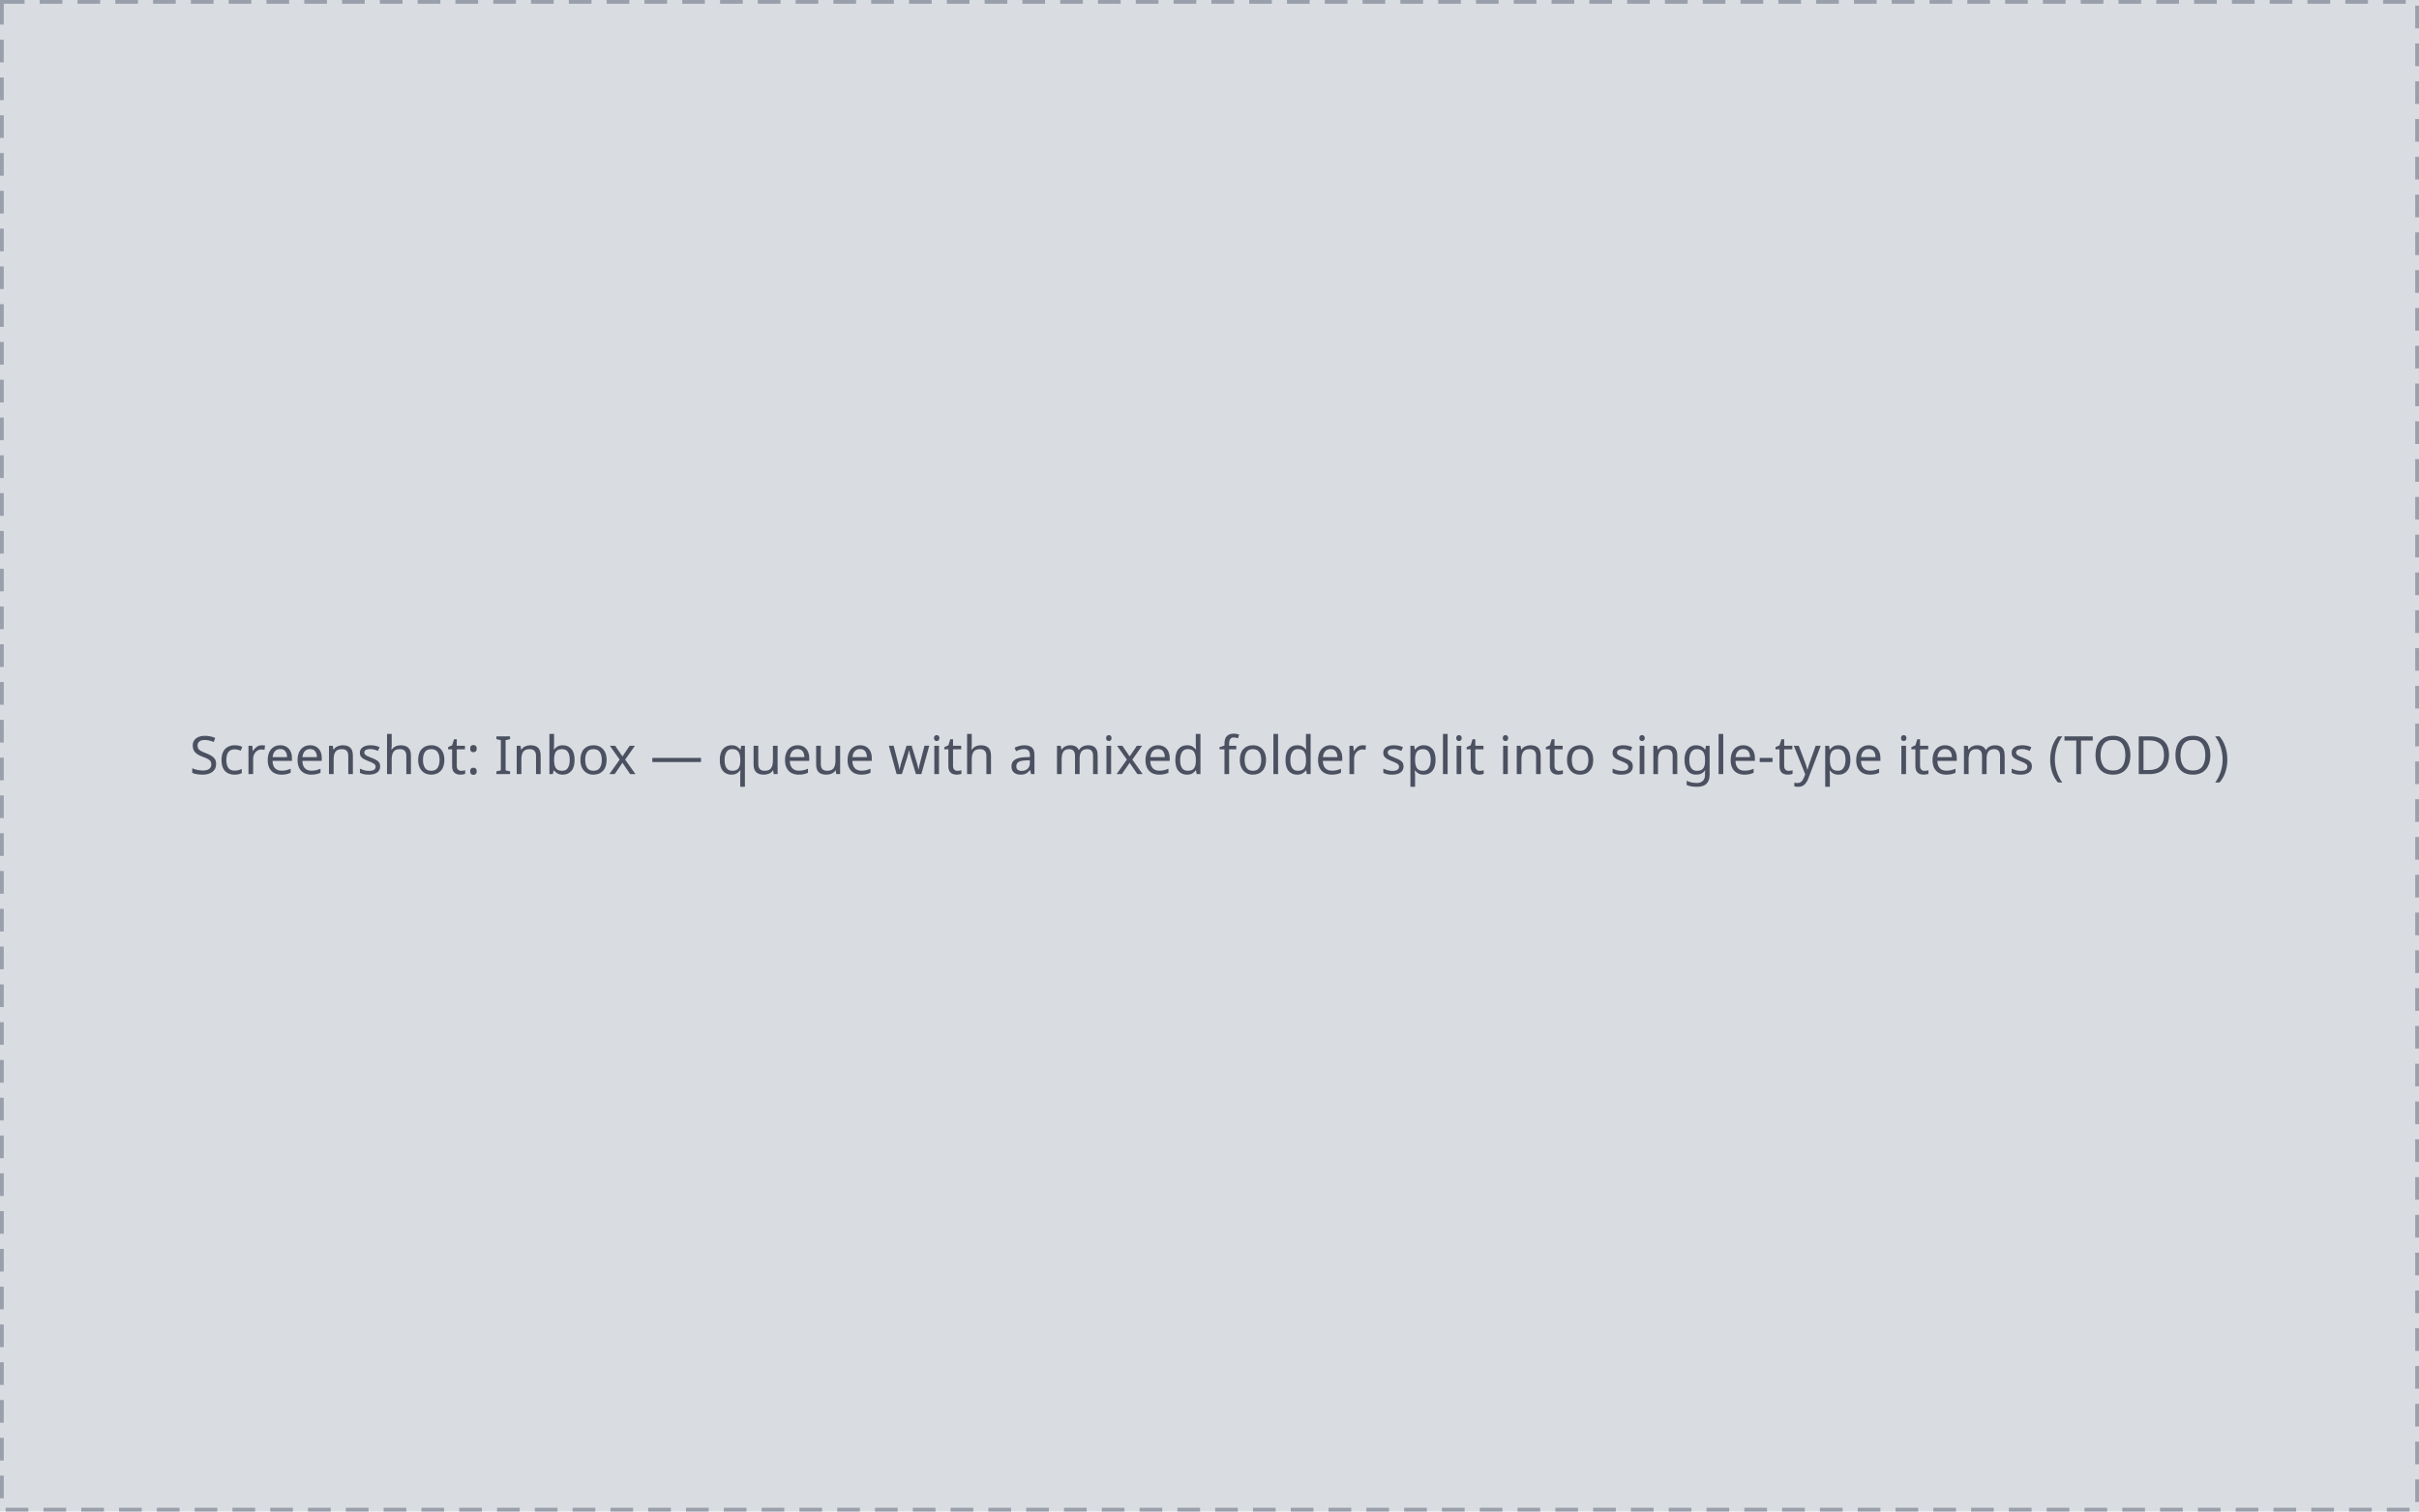
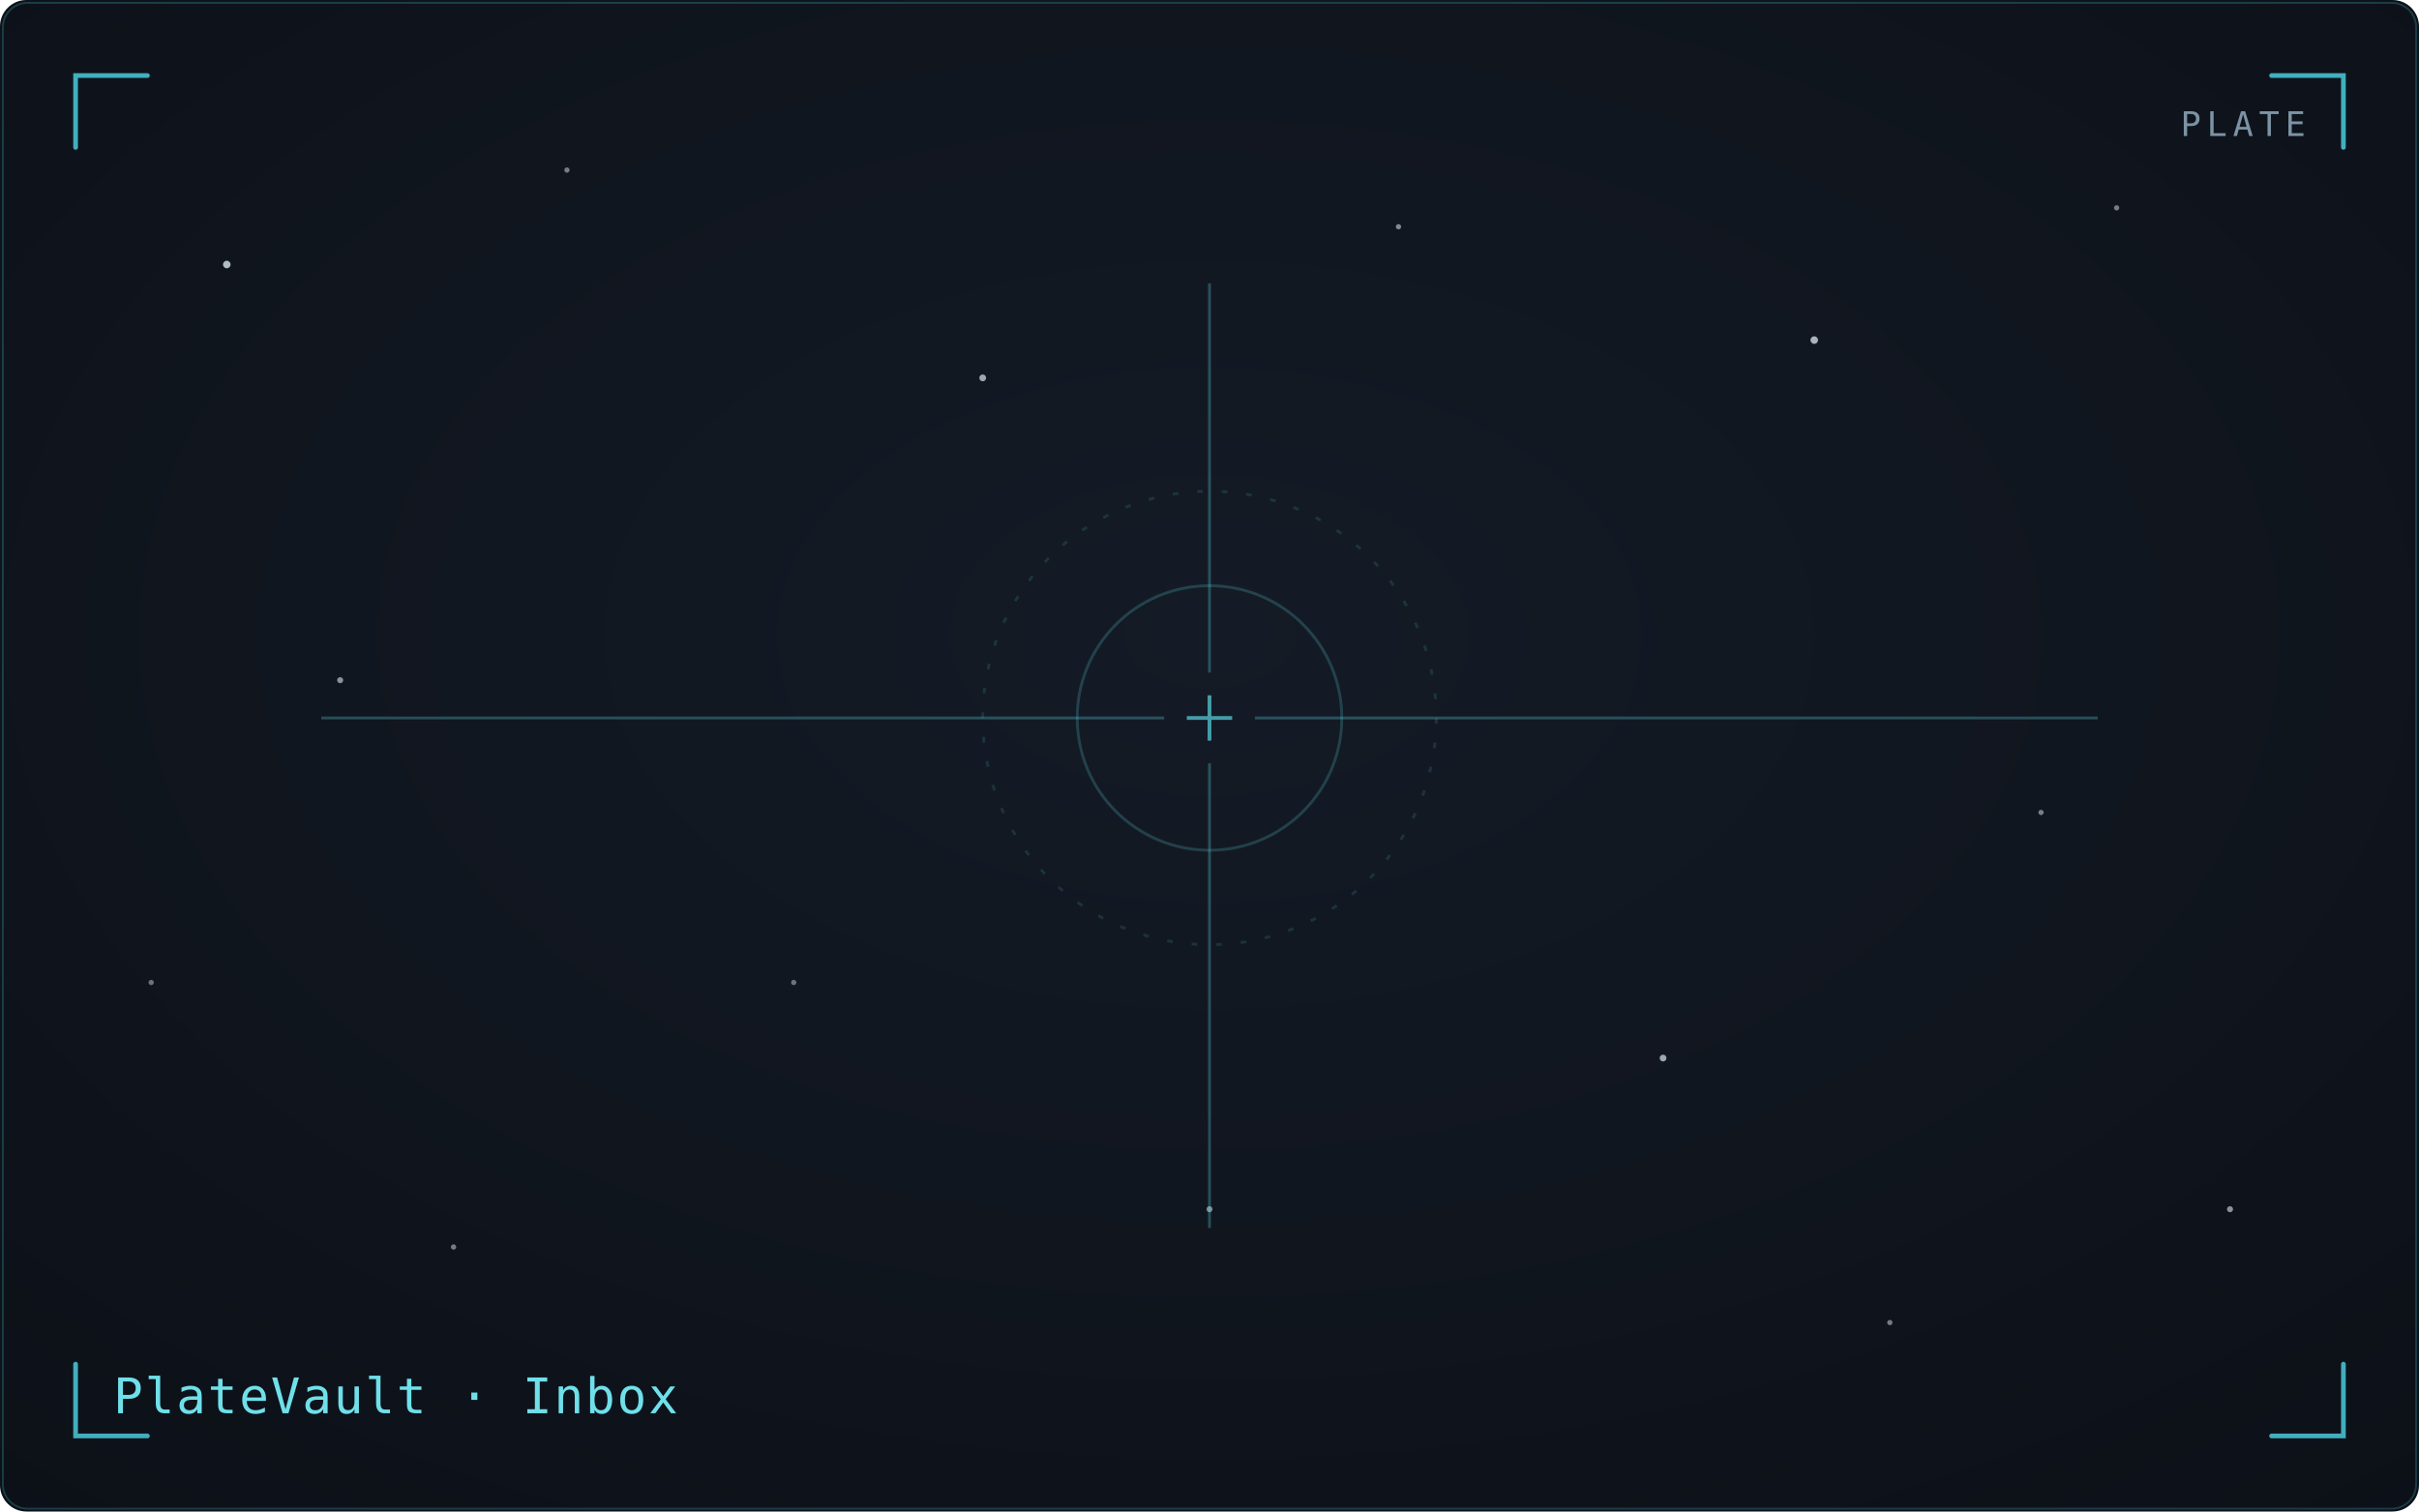
- <svg xmlns="http://www.w3.org/2000/svg" width="1280" height="800" viewBox="0 0 1280 800" role="img" aria-label="Screenshot: Inbox — queue with a mixed folder split into single-type items (TODO)">
-   <rect width="1280" height="800" fill="#d9dce1" />
-   <rect x="1" y="1" width="1278" height="798" fill="none" stroke="#9aa0ab" stroke-width="2" stroke-dasharray="12 8" />
-   <text x="50%" y="50%" font-family="system-ui, sans-serif" font-size="28" fill="#4b5160" text-anchor="middle" dominant-baseline="middle">Screenshot: Inbox — queue with a mixed folder split into single-type items (TODO)</text>
+ <svg xmlns="http://www.w3.org/2000/svg" width="1280" height="800" viewBox="0 0 1280 800" role="img" aria-label="Screenshot placeholder: Inbox queue with a mixed folder split into single-type items.">
+   <defs>
+     <radialGradient id="plate" cx="50%" cy="42%" r="78%">
+       <stop offset="0%" stop-color="#141b26" />
+       <stop offset="100%" stop-color="#0c1017" />
+     </radialGradient>
+   </defs>
+   <rect width="1280" height="800" rx="14" fill="url(#plate)" />
+   <rect x="1.5" y="1.5" width="1277" height="797" rx="13" fill="none" stroke="#4fd6e6" stroke-opacity="0.22" />
+   <g stroke="#4fd6e6" stroke-opacity="0.8" stroke-width="2.5" fill="none" stroke-linecap="round">
+     <path d="M40 78V40H78" />
+     <path d="M1202 40h38v38" />
+     <path d="M40 722v38h38" />
+     <path d="M1202 760h38v-38" />
+   </g>
+   <circle cx="120" cy="140" r="2" fill="#dbe6ee" fill-opacity="0.8" />
+   <circle cx="300" cy="90" r="1.4" fill="#dbe6ee" fill-opacity="0.5" />
+   <circle cx="520" cy="200" r="1.8" fill="#dbe6ee" fill-opacity="0.7" />
+   <circle cx="740" cy="120" r="1.4" fill="#dbe6ee" fill-opacity="0.55" />
+   <circle cx="960" cy="180" r="2" fill="#dbe6ee" fill-opacity="0.75" />
+   <circle cx="1120" cy="110" r="1.4" fill="#dbe6ee" fill-opacity="0.5" />
+   <circle cx="180" cy="360" r="1.6" fill="#dbe6ee" fill-opacity="0.6" />
+   <circle cx="420" cy="520" r="1.4" fill="#dbe6ee" fill-opacity="0.45" />
+   <circle cx="880" cy="560" r="1.8" fill="#dbe6ee" fill-opacity="0.7" />
+   <circle cx="1080" cy="430" r="1.4" fill="#dbe6ee" fill-opacity="0.5" />
+   <circle cx="640" cy="640" r="1.6" fill="#dbe6ee" fill-opacity="0.55" />
+   <circle cx="240" cy="660" r="1.4" fill="#dbe6ee" fill-opacity="0.5" />
+   <circle cx="1180" cy="640" r="1.6" fill="#dbe6ee" fill-opacity="0.6" />
+   <circle cx="80" cy="520" r="1.4" fill="#dbe6ee" fill-opacity="0.45" />
+   <circle cx="1000" cy="700" r="1.4" fill="#dbe6ee" fill-opacity="0.5" />
+   <g stroke="#5fe3ee" fill="none">
+     <circle cx="640" cy="380" r="70" stroke-opacity="0.20" stroke-width="1.5" />
+     <circle cx="640" cy="380" r="120" stroke-opacity="0.13" stroke-width="1.5" stroke-dasharray="3 10" />
+     <path d="M640 150V356M640 404V650" stroke-opacity="0.28" stroke-width="1.5" />
+     <path d="M170 380h446M664 380h446" stroke-opacity="0.28" stroke-width="1.5" />
+     <path d="M628 380h24M640 368v24" stroke-opacity="0.65" stroke-width="2" />
+   </g>
+   <text x="60" y="748" font-family="ui-monospace, SFMono-Regular, Menlo, monospace" font-size="26" letter-spacing="1" fill="#6fe0ea">PlateVault · Inbox</text>
+   <text x="1220" y="72" text-anchor="end" font-family="ui-monospace, SFMono-Regular, Menlo, monospace" font-size="18" letter-spacing="3" fill="#7c93a3">PLATE</text>
</svg>
